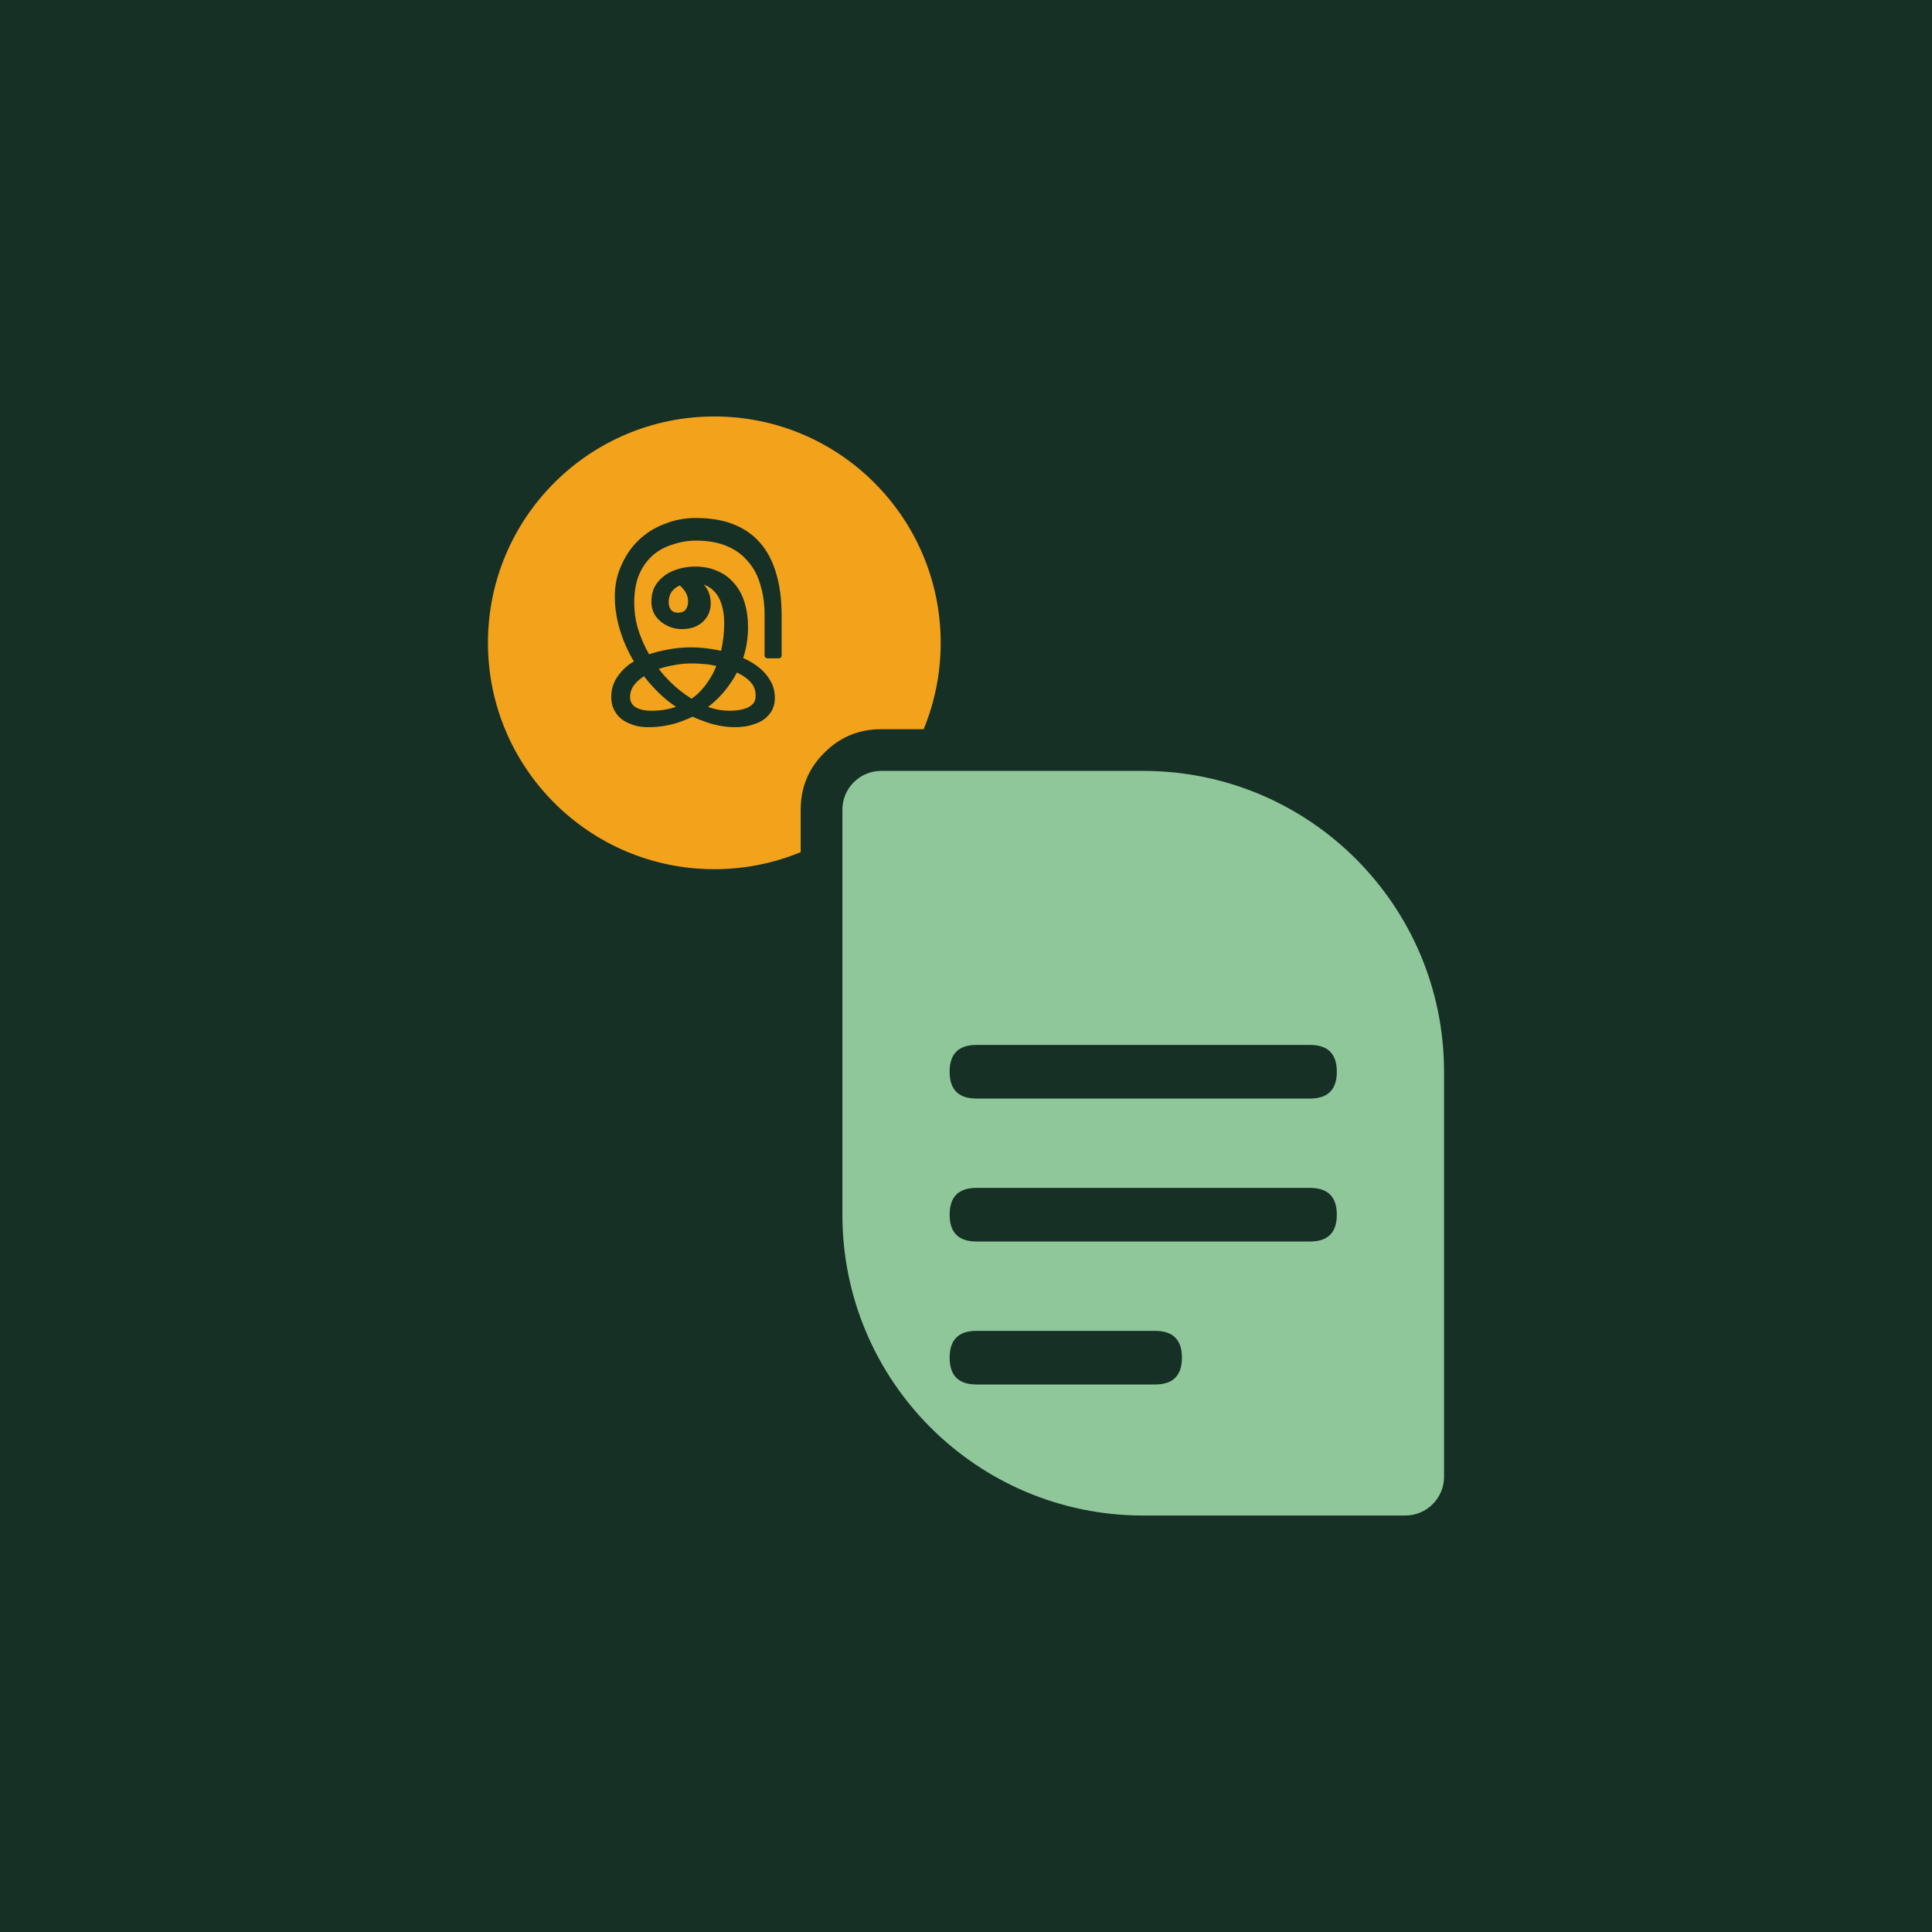
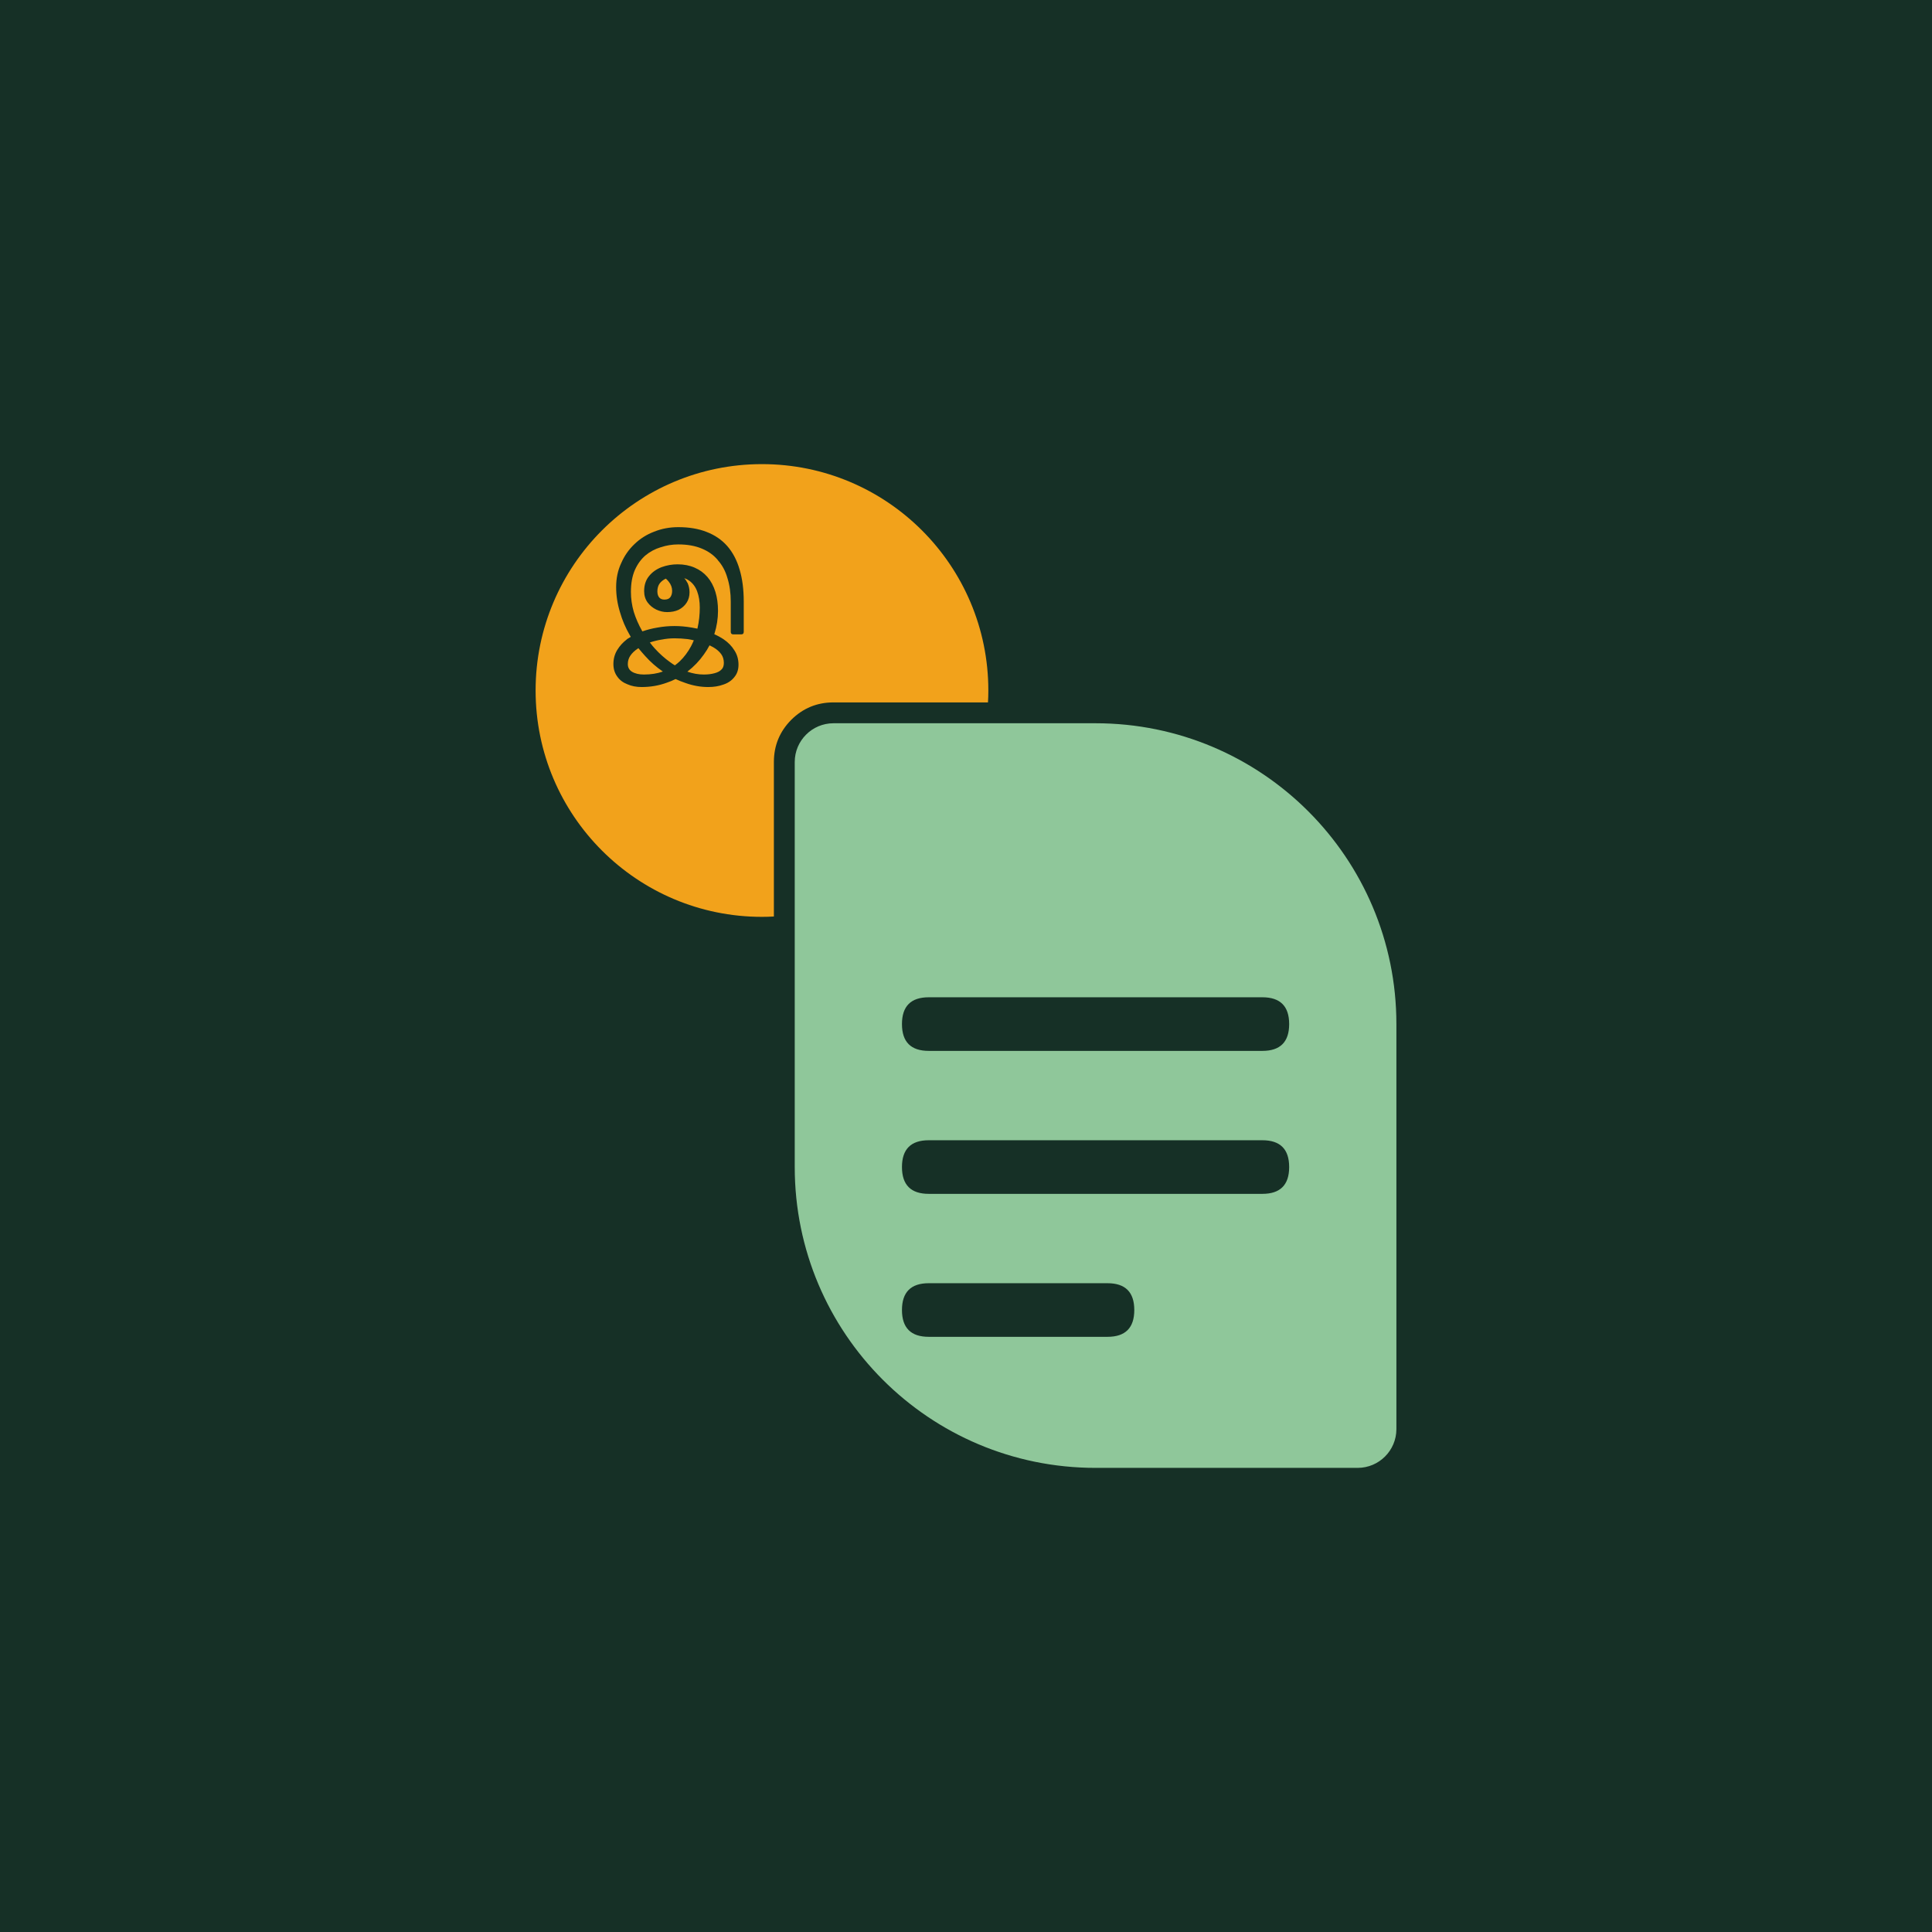
<svg xmlns="http://www.w3.org/2000/svg" viewBox="0 0 120 120" role="img" aria-label="Yidhan">
  <rect width="120" height="120" fill="#163026" />
-   <g transform="translate(14.0275 12.5475) scale(0.74)">
-     <path fill="#F2A21B" d="M22 37C22 26.51 30.51 18 41 18C51.49 18 60 26.51 60 37C60 39.57 59.49 42.02 58.57 44.25H55Q52.2 44.25 50.23 46.23Q48.25 48.2 48.25 51V54.57C46.02 55.49 43.57 56 41 56C30.51 56 22 47.49 22 37Z" />
-     <path fill="#163026" d="M35.45 44.08Q34.57 44.08 33.9 43.78Q33.17 43.5 32.78 42.94Q32.35 42.36 32.35 41.55Q32.35 40.7 32.76 40.01Q33.17 39.34 33.83 38.83Q33.84 38.83 33.84 38.82Q34.04 38.69 34.25 38.56Q34.21 38.49 34.16 38.41Q33.45 37.18 33.06 35.85Q32.65 34.49 32.65 33.1Q32.65 31.67 33.2 30.49Q33.72 29.29 34.63 28.4Q35.57 27.49 36.83 27.02Q38.05 26.52 39.47 26.52Q41.25 26.52 42.58 27.04Q43.94 27.57 44.83 28.59Q45.75 29.64 46.19 31.17Q46.65 32.68 46.65 34.7V38.03Q46.65 38.3 46.38 38.3H45.5Q45.22 38.3 45.22 38.03V34.7Q45.22 33.27 44.86 32.11Q44.53 30.96 43.82 30.16Q43.82 30.15 43.81 30.15Q43.13 29.33 42.05 28.88Q40.97 28.42 39.47 28.42Q38.47 28.42 37.54 28.74Q37.53 28.74 37.53 28.74Q36.58 29.02 35.85 29.64Q35.13 30.27 34.7 31.24Q34.28 32.23 34.28 33.62Q34.28 34.74 34.59 35.82Q34.93 36.91 35.51 37.94Q35.52 37.95 35.53 37.96Q36.31 37.7 37.18 37.55Q38.1 37.38 39.05 37.38Q39.97 37.38 40.95 37.55Q41.26 37.6 41.57 37.67Q41.58 37.64 41.58 37.62Q41.83 36.52 41.83 35.35Q41.83 34.35 41.54 33.57Q41.27 32.83 40.67 32.4Q40.43 32.22 40.13 32.12Q40.33 32.35 40.47 32.63Q40.47 32.63 40.48 32.64Q40.7 33.14 40.7 33.67Q40.7 34.33 40.38 34.82Q40.07 35.31 39.5 35.6Q38.96 35.85 38.25 35.85Q37.64 35.85 37.06 35.57Q36.47 35.29 36.1 34.79Q35.72 34.26 35.72 33.55Q35.72 32.55 36.26 31.9Q36.78 31.25 37.63 30.92Q38.48 30.6 39.4 30.6Q40.43 30.6 41.26 30.97Q42.09 31.32 42.66 32Q43.25 32.66 43.54 33.62Q43.83 34.56 43.83 35.7Q43.83 36.99 43.44 38.23Q43.44 38.24 43.44 38.24Q43.43 38.26 43.42 38.28Q43.98 38.52 44.45 38.85Q45.2 39.36 45.63 40.06Q46.08 40.74 46.08 41.62Q46.08 42.45 45.61 43Q45.16 43.56 44.39 43.81Q43.67 44.08 42.75 44.08Q41.5 44.08 40.26 43.63Q39.71 43.45 39.18 43.2Q38.7 43.43 38.19 43.61Q36.9 44.08 35.45 44.08ZM36.34 39.19Q36.6 39.53 36.88 39.84Q37.68 40.72 38.58 41.35Q38.84 41.53 39.09 41.69Q39.38 41.49 39.64 41.25Q40.35 40.56 40.86 39.62Q41.03 39.29 41.17 38.94Q40.86 38.87 40.54 38.82Q39.76 38.73 39.05 38.73Q38.35 38.73 37.63 38.87Q37.62 38.87 37.62 38.87Q36.96 38.98 36.34 39.19ZM42.9 39.49Q42.62 40.02 42.27 40.51Q41.53 41.57 40.49 42.37Q40.48 42.38 40.47 42.38Q41.37 42.7 42.28 42.7Q42.94 42.7 43.45 42.56Q43.95 42.43 44.22 42.14Q44.23 42.13 44.23 42.13Q44.47 41.89 44.47 41.43Q44.47 40.87 44.18 40.46Q43.86 40.03 43.31 39.71Q43.11 39.6 42.9 39.49ZM37.78 42.37Q36.72 41.66 35.82 40.66Q35.44 40.25 35.1 39.81Q35.06 39.83 35.03 39.85Q34.5 40.2 34.2 40.63Q33.93 41.04 33.93 41.55Q33.93 42.1 34.37 42.39Q34.88 42.7 35.7 42.7Q36.86 42.7 37.78 42.37ZM38.1 32.18Q37.68 32.37 37.42 32.71Q37.17 33.07 37.17 33.57Q37.17 34 37.38 34.25Q37.58 34.47 37.95 34.47Q38.39 34.47 38.58 34.23Q38.8 33.95 38.8 33.53Q38.8 32.97 38.41 32.5Q38.27 32.32 38.1 32.18Z" />
+   <g transform="translate(11.0675 9.5875) scale(0.74)">
+     <path fill="#F2A21B" d="M30 45C30 34.51 38.51 26 49 26C59.49 26 68 34.51 68 45C68 45.34 67.99 45.67 67.97 46H55Q52.93 46 51.46 47.46Q50 48.93 50 51V63.97C49.67 63.99 49.34 64 49 64C38.51 64 30 55.49 30 45Z" />
+     <path fill="#163026" d="M38.9 44.71Q38.23 44.71 37.71 44.48Q37.16 44.27 36.86 43.84Q36.53 43.4 36.53 42.78Q36.53 42.13 36.85 41.6Q37.16 41.09 37.67 40.7Q37.67 40.7 37.67 40.69Q37.82 40.59 37.99 40.5Q37.95 40.44 37.92 40.38Q37.37 39.44 37.08 38.42Q36.76 37.38 36.76 36.32Q36.76 35.22 37.18 34.32Q37.58 33.4 38.28 32.73Q39 32.03 39.95 31.67Q40.89 31.29 41.98 31.29Q43.34 31.29 44.35 31.69Q45.39 32.09 46.08 32.87Q46.78 33.67 47.12 34.84Q47.47 36 47.47 37.54V40.08Q47.47 40.29 47.26 40.29H46.59Q46.38 40.29 46.38 40.08V37.54Q46.38 36.45 46.1 35.56Q45.85 34.68 45.3 34.07Q45.3 34.06 45.3 34.06Q44.78 33.43 43.95 33.09Q43.12 32.74 41.98 32.74Q41.21 32.74 40.5 32.98Q40.5 32.98 40.49 32.98Q39.77 33.2 39.21 33.67Q38.66 34.15 38.33 34.89Q38 35.65 38 36.72Q38 37.57 38.24 38.4Q38.5 39.23 38.95 40.02Q38.96 40.03 38.96 40.04Q39.56 39.83 40.22 39.72Q40.93 39.59 41.66 39.59Q42.36 39.59 43.11 39.72Q43.35 39.76 43.58 39.81Q43.59 39.79 43.59 39.77Q43.78 38.93 43.78 38.04Q43.78 37.27 43.56 36.68Q43.35 36.11 42.89 35.78Q42.71 35.65 42.48 35.57Q42.64 35.75 42.74 35.96Q42.74 35.96 42.75 35.96Q42.92 36.35 42.92 36.76Q42.92 37.26 42.67 37.64Q42.43 38.01 42 38.23Q41.59 38.42 41.04 38.42Q40.58 38.42 40.13 38.21Q39.68 37.99 39.4 37.61Q39.11 37.21 39.11 36.66Q39.11 35.9 39.52 35.4Q39.92 34.9 40.57 34.65Q41.22 34.41 41.92 34.41Q42.71 34.41 43.35 34.69Q43.98 34.96 44.42 35.47Q44.86 35.98 45.09 36.72Q45.31 37.43 45.31 38.31Q45.31 39.29 45.01 40.24Q45.01 40.24 45.01 40.25Q45 40.26 45 40.28Q45.42 40.46 45.79 40.71Q46.36 41.1 46.69 41.64Q47.03 42.16 47.03 42.84Q47.03 43.47 46.67 43.89Q46.33 44.32 45.74 44.51Q45.19 44.71 44.49 44.71Q43.53 44.71 42.58 44.37Q42.16 44.23 41.75 44.04Q41.39 44.22 41 44.35Q40.01 44.71 38.9 44.71ZM39.59 40.97Q39.78 41.23 40 41.47Q40.61 42.14 41.3 42.63Q41.49 42.77 41.69 42.89Q41.91 42.73 42.1 42.55Q42.65 42.02 43.04 41.3Q43.17 41.05 43.28 40.79Q43.04 40.73 42.79 40.69Q42.2 40.62 41.66 40.62Q41.12 40.62 40.57 40.73Q40.57 40.73 40.56 40.73Q40.06 40.81 39.59 40.97ZM44.6 41.21Q44.39 41.61 44.12 41.98Q43.55 42.79 42.76 43.4Q42.75 43.41 42.74 43.42Q43.43 43.66 44.12 43.66Q44.63 43.66 45.02 43.55Q45.41 43.45 45.61 43.23Q45.61 43.23 45.62 43.22Q45.8 43.04 45.8 42.68Q45.8 42.26 45.58 41.95Q45.34 41.62 44.91 41.37Q44.76 41.29 44.6 41.21ZM40.68 43.41Q39.87 42.86 39.19 42.1Q38.9 41.78 38.63 41.45Q38.61 41.46 38.58 41.48Q38.17 41.75 37.95 42.08Q37.74 42.39 37.74 42.78Q37.74 43.2 38.08 43.42Q38.47 43.66 39.09 43.66Q39.98 43.66 40.68 43.41ZM40.93 35.61Q40.61 35.76 40.41 36.02Q40.22 36.29 40.22 36.68Q40.22 37.01 40.38 37.2Q40.53 37.37 40.81 37.37Q41.15 37.37 41.3 37.18Q41.46 36.97 41.46 36.64Q41.46 36.22 41.17 35.86Q41.06 35.72 40.93 35.61Z" />
    <path fill="#8FC79A" d="M55 47.75H77C90.95 47.75 102.25 59.05 102.25 73V107C102.25 108.79 100.79 110.25 99 110.25H77C63.05 110.25 51.75 98.95 51.75 85V51C51.75 49.21 53.21 47.75 55 47.75ZM63 70.75Q60.75 70.75 60.75 73Q60.75 75.25 63 75.25H91Q93.25 75.25 93.25 73Q93.25 70.75 91 70.75ZM63 82.75Q60.75 82.75 60.75 85Q60.75 87.25 63 87.25H91Q93.25 87.25 93.25 85Q93.25 82.75 91 82.75ZM63 94.75Q60.75 94.75 60.75 97Q60.75 99.25 63 99.25H78Q80.25 99.25 80.25 97Q80.25 94.75 78 94.75Z" />
  </g>
</svg>
